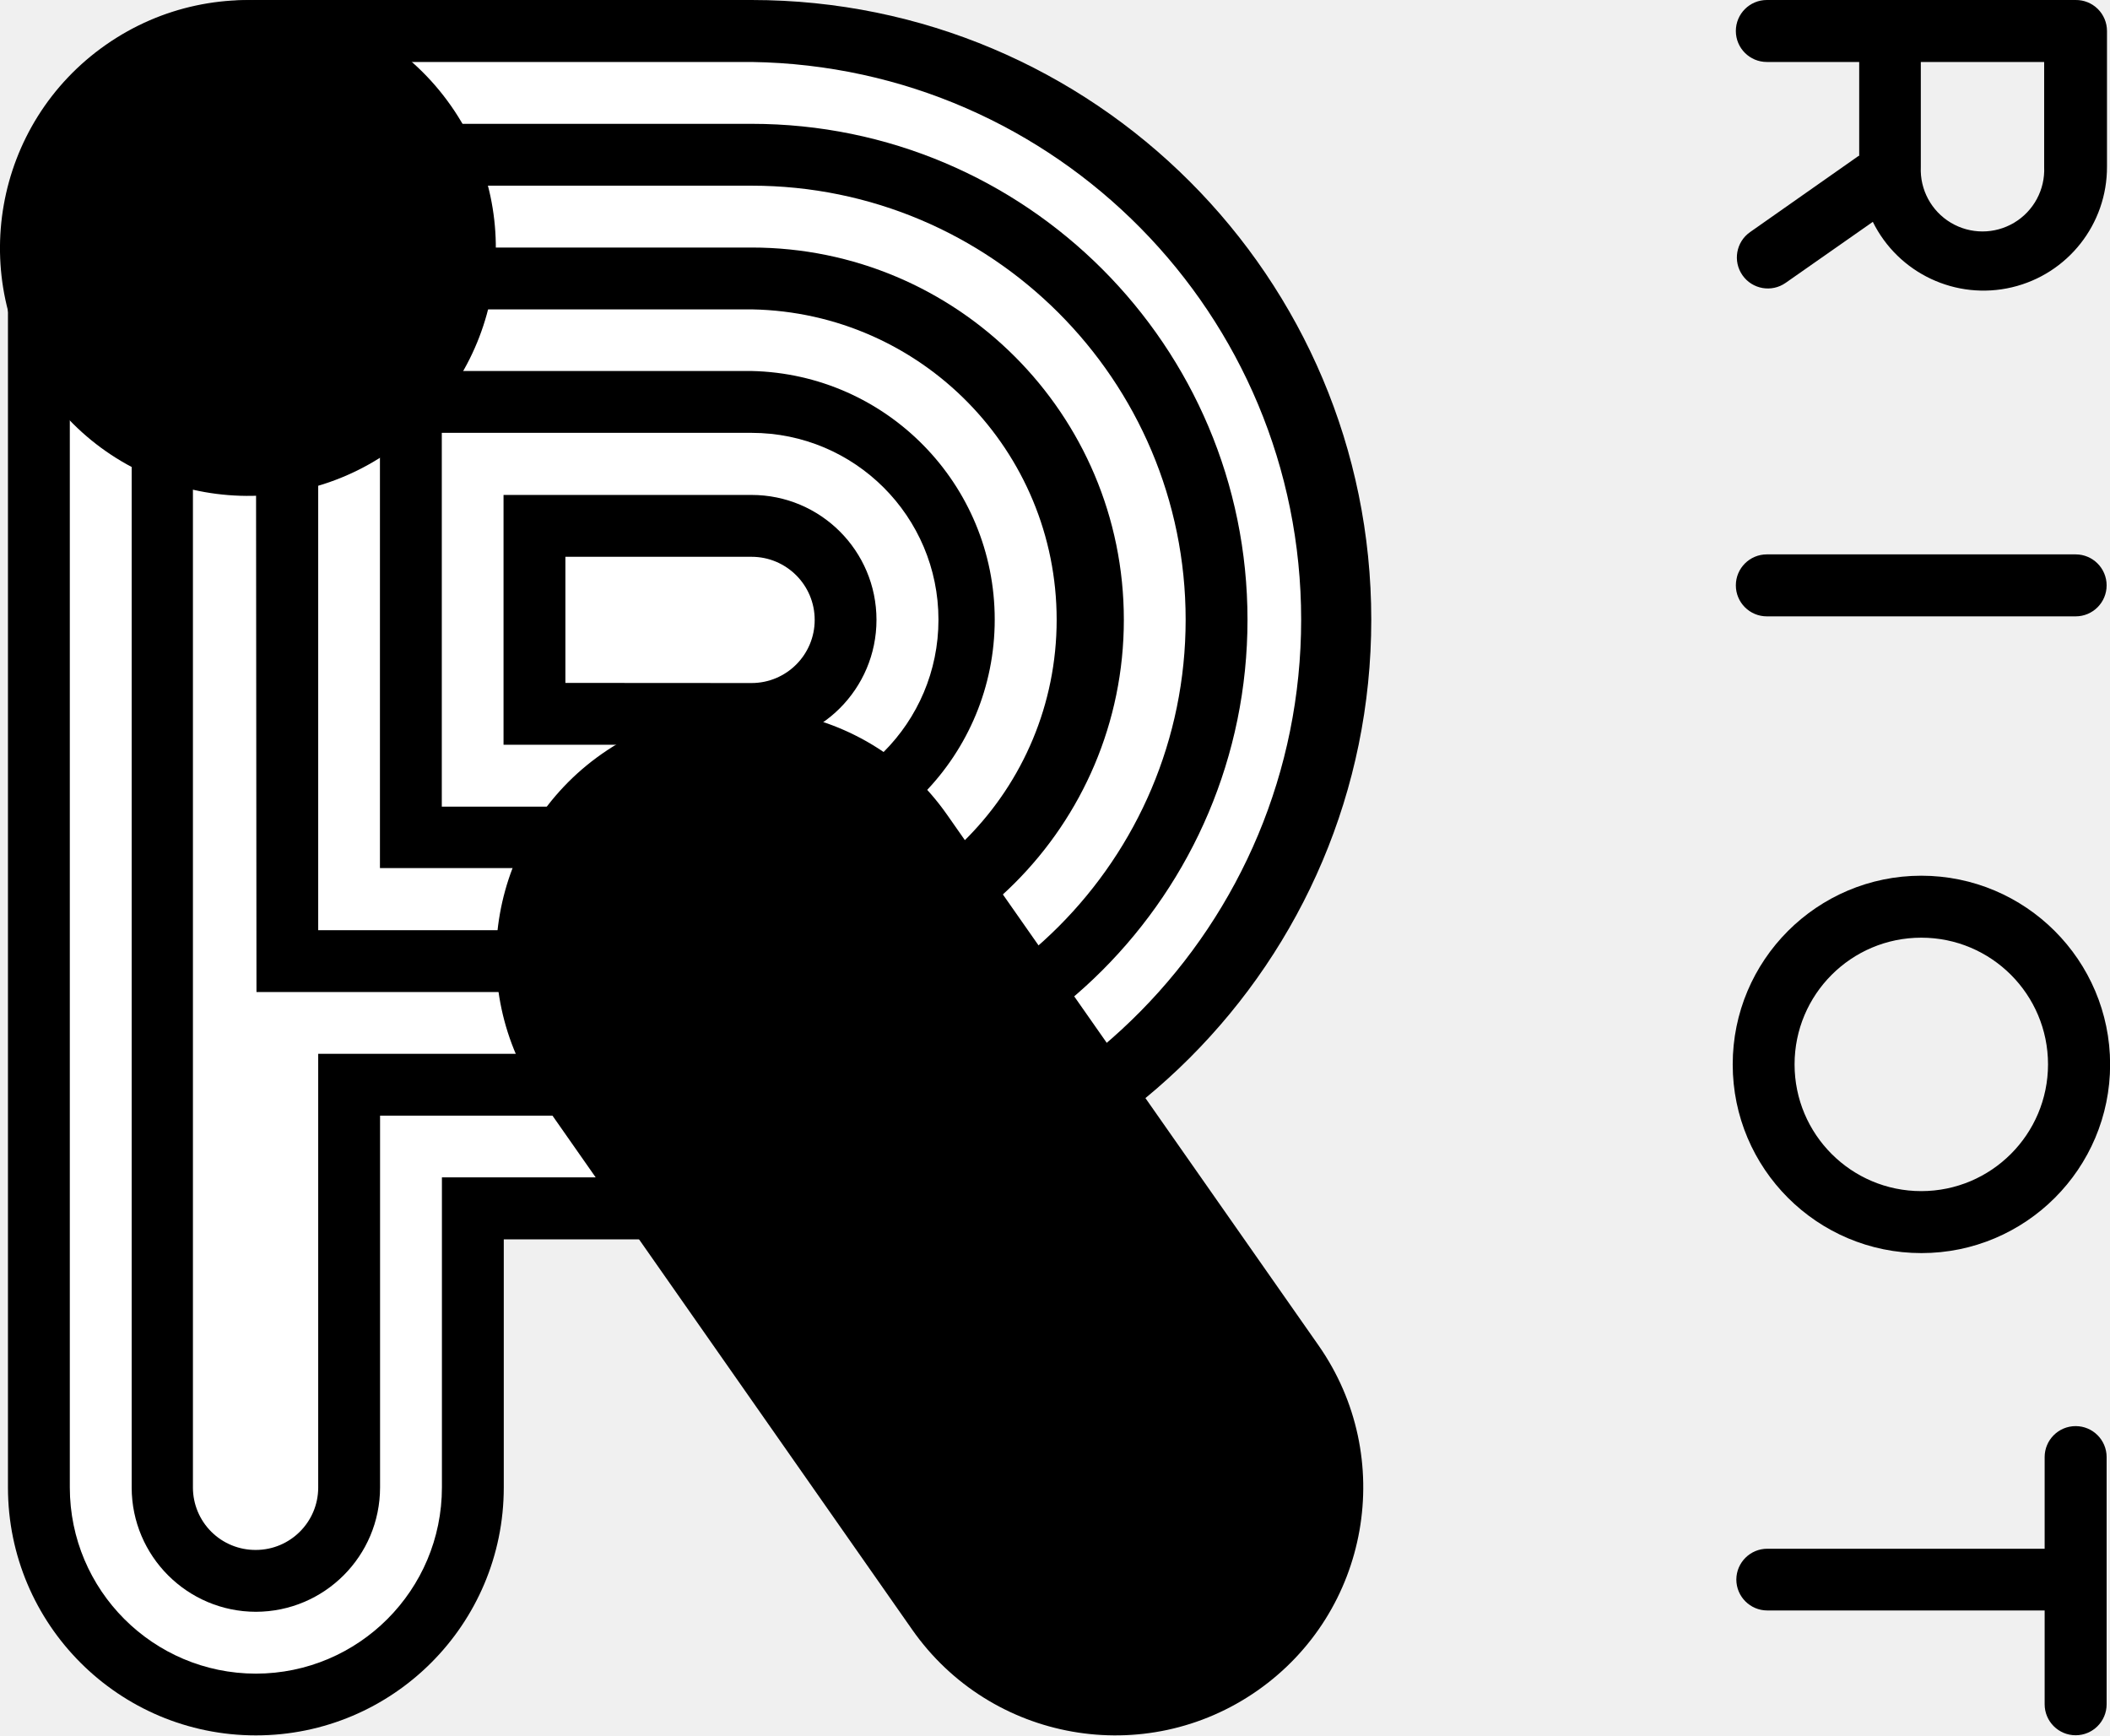
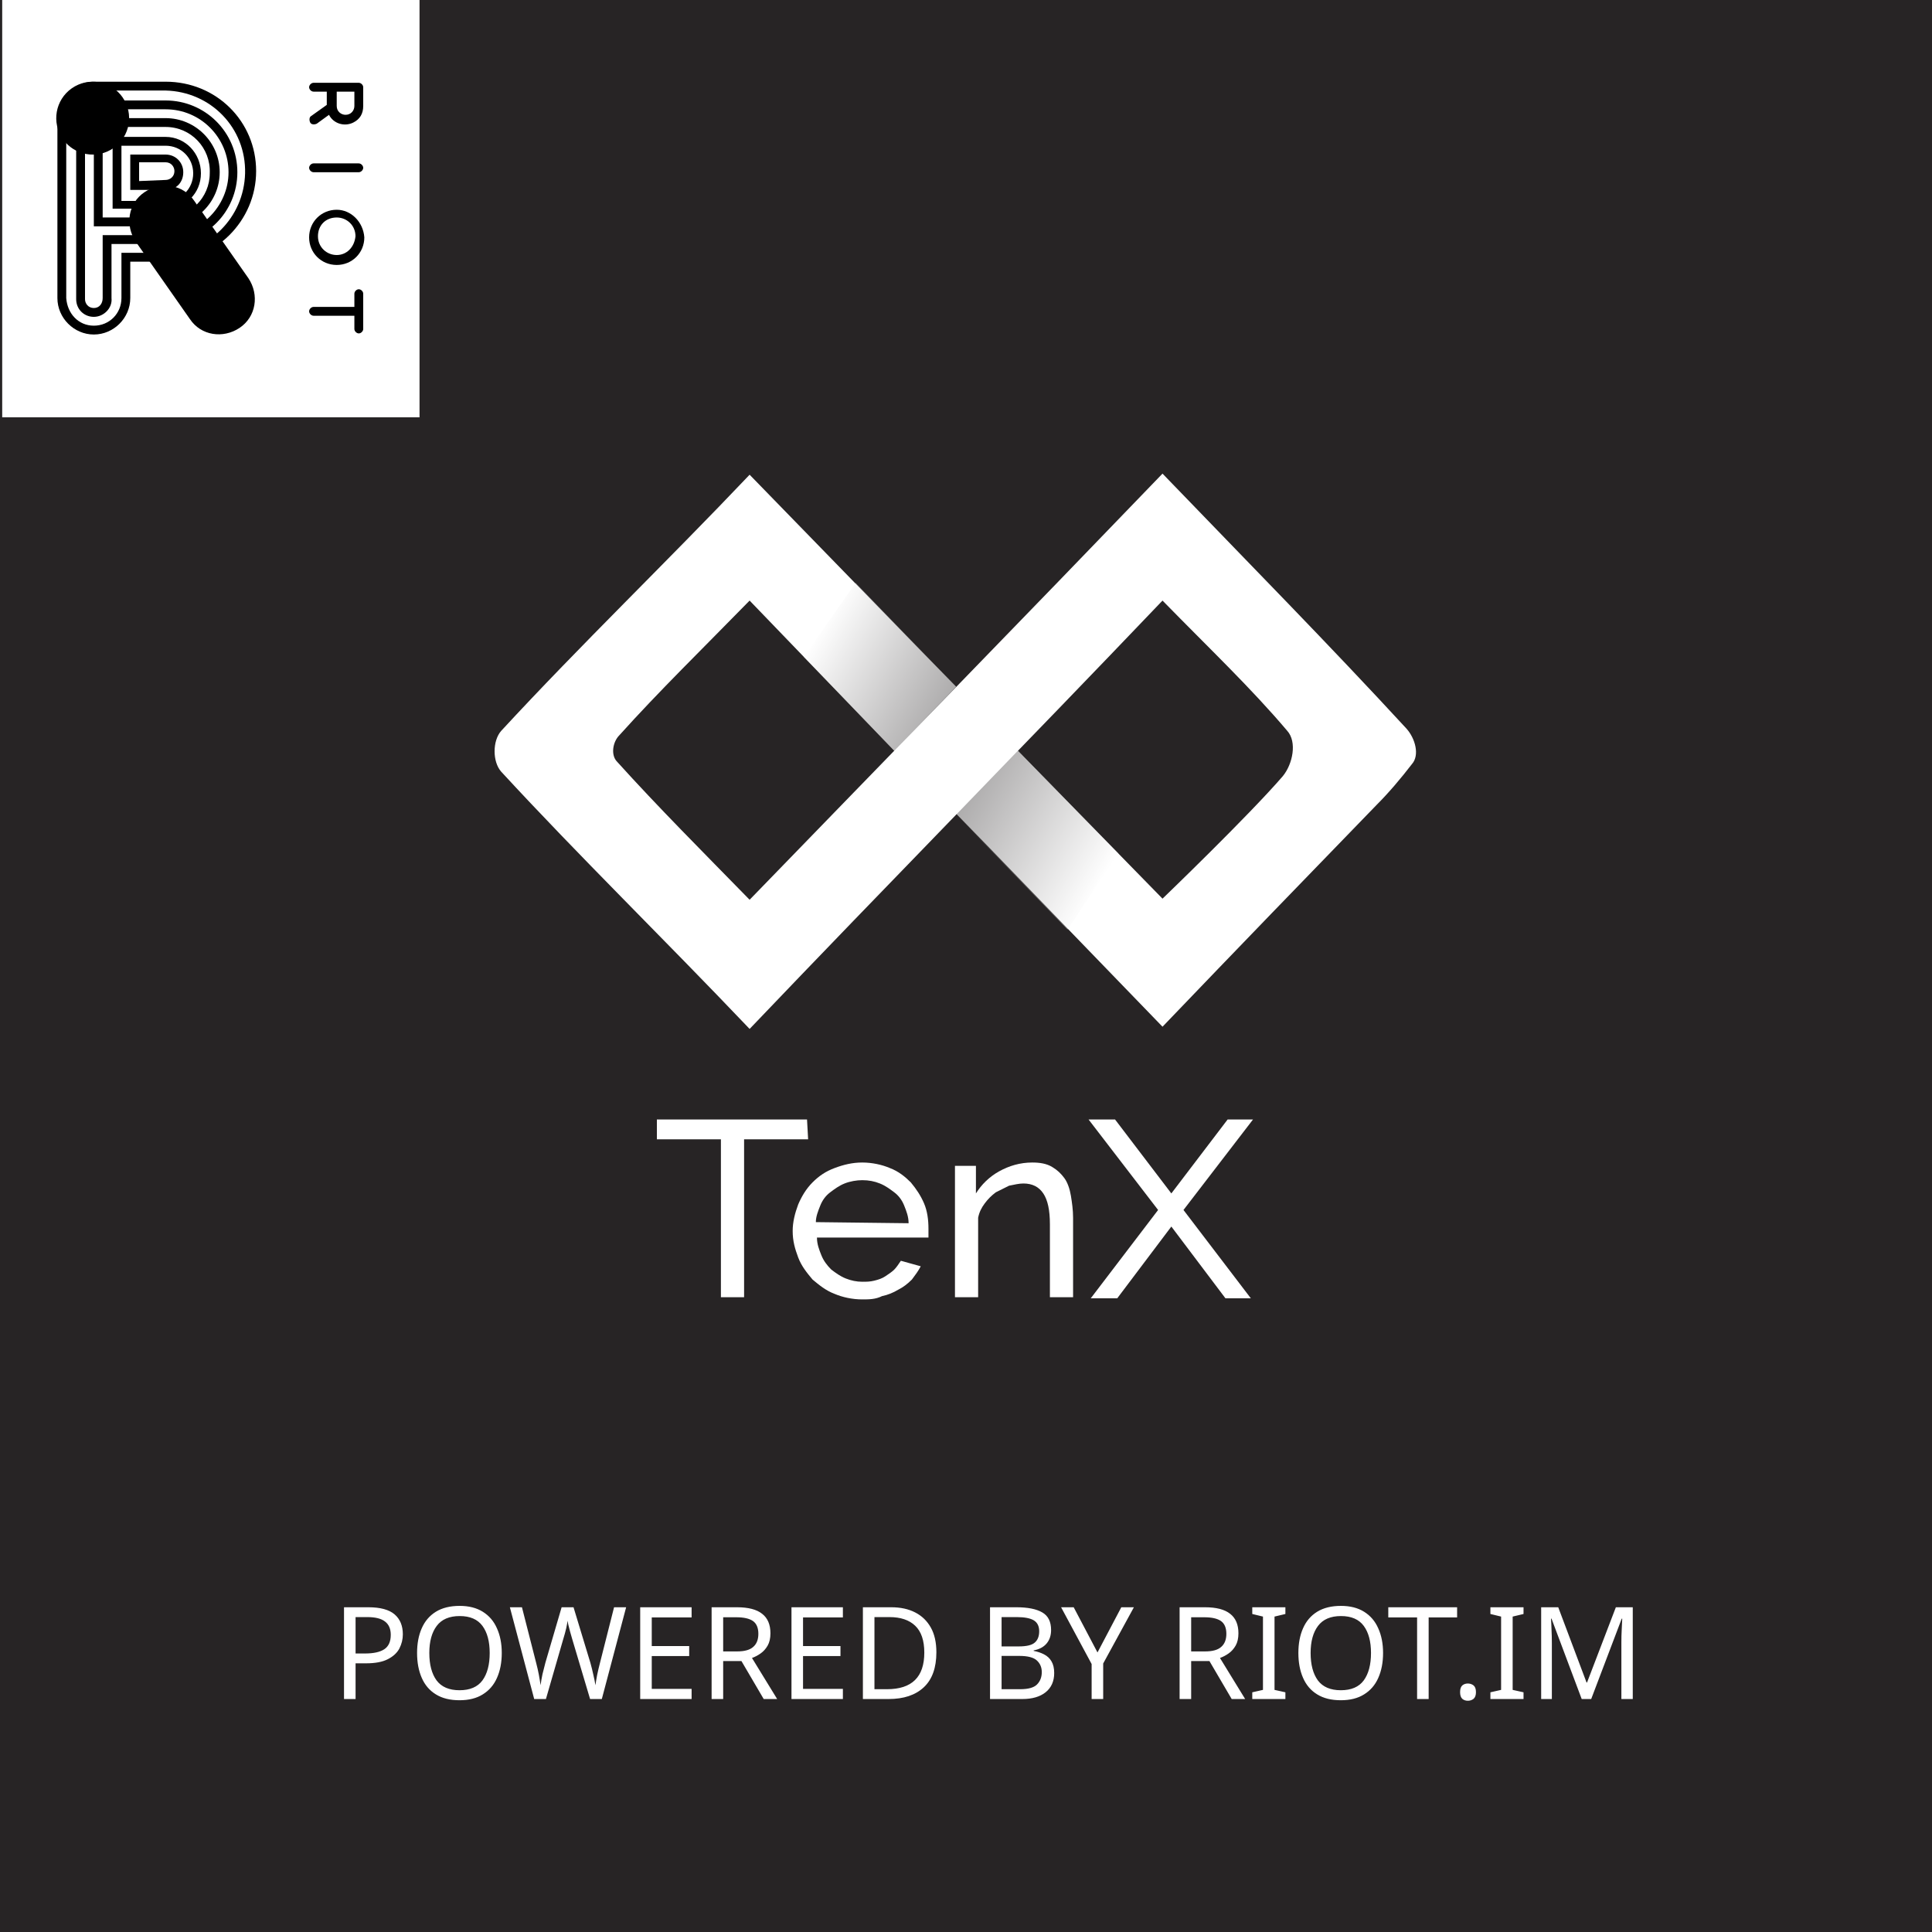
- <svg xmlns="http://www.w3.org/2000/svg" viewBox="0 0 174.99 143.93">
-   <defs>
-     <style type="text/css">.cls-1{fill:#fff;}</style>
-   </defs>
-   <g id="Layer_2" data-name="Layer 2">
-     <g id="Design">
-       <path d="M146.53,51.12h25.61a2.57,2.57,0,0,0,0-5.14H146.53a2.57,2.57,0,0,0,0,5.14Z" />
-       <path d="M146.53,5.14h7.66v7.79l-.05,0-9,6.32a2.57,2.57,0,0,0,2.95,4.21l7.23-5.06a10.24,10.24,0,0,0,19.42-4.59V2.64s0,0,0-.07A2.57,2.57,0,0,0,172.14,0H146.53a2.57,2.57,0,0,0,0,5.14Zm23,8.71a5.12,5.12,0,1,1-10.23,0V5.14h10.23Z" />
-       <path d="M172.14,118.28a2.57,2.57,0,0,0-2.57,2.57v7.6h-23A2.57,2.57,0,0,0,144,131h0a2.57,2.57,0,0,0,2.57,2.57h23v7.78a2.57,2.57,0,0,0,5.14,0V131h0V120.85A2.57,2.57,0,0,0,172.14,118.28Z" />
-       <path d="M159.34,72.63A15.65,15.65,0,1,0,175,88.28,15.67,15.67,0,0,0,159.34,72.63Zm0,26.16a10.51,10.51,0,1,1,10.51-10.51A10.52,10.52,0,0,1,159.34,98.79Z" />
-       <path d="M62.33,0H21.22A20.56,20.56,0,0,0,.66,20.57v102.8a20.56,20.56,0,0,0,41.12,0V102.79H62.33A51.38,51.38,0,0,0,62.33,0Z" />
-       <path class="cls-1" d="M21.22,138.81A15.45,15.45,0,0,1,5.79,123.37V20.57A15.45,15.45,0,0,1,21.09,5.14H62.33a46.26,46.26,0,0,1,0,92.51H36.65v25.71A15.45,15.45,0,0,1,21.22,138.81Z" />
-       <path d="M21.22,133.68a10.32,10.32,0,0,1-10.3-10.3V20.57A10.33,10.33,0,0,1,21,10.27H62.33a41.13,41.13,0,0,1,0,82.26H31.52v30.84A10.32,10.32,0,0,1,21.22,133.68Z" />
-       <path class="cls-1" d="M21.22,128.55A5.18,5.18,0,0,1,16,123.37V20.57a5.2,5.2,0,0,1,5-5.17H62.33a36,36,0,0,1,0,72H26.39v36A5.18,5.18,0,0,1,21.22,128.55Z" />
-       <path d="M21.27,82.28H62.33a30.87,30.87,0,0,0,0-61.75H21.22Z" />
-       <path class="cls-1" d="M26.39,77.15l0-51.49h36a25.75,25.75,0,0,1,0,51.49Z" />
-       <path d="M31.51,72l0-41.23H62.33a20.62,20.62,0,0,1,0,41.23Z" />
-       <path class="cls-1" d="M36.64,66.9l0-31H62.33a15.49,15.49,0,0,1,0,31Z" />
-       <path d="M41.76,61.77l0-20.72H62.33a10.36,10.36,0,0,1,0,20.72Z" />
-       <path class="cls-1" d="M46.89,56.64V46.18H62.33a5.23,5.23,0,0,1,0,10.47Z" />
-       <circle cx="20.56" cy="20.57" r="20.56" transform="translate(-8.08 15.51) rotate(-35)" />
-       <path d="M109.34,111.57a20.56,20.56,0,1,1-33.69,23.59l-30.79-44A20.56,20.56,0,0,1,78.55,67.58Z" />
+ <svg xmlns="http://www.w3.org/2000/svg" version="1.1" id="Layer_1" x="0px" y="0px" viewBox="0 0 175 175" style="enable-background:new 0 0 175 175;" xml:space="preserve">
+   <style type="text/css">
+ 	.st0{fill:#272425;}
+ 	.st1{fill:#FFFFFF;}
+ 	.st2{opacity:0.37;fill:url(#SVGID_1_);enable-background:new    ;}
+ 	.st3{fill:#231F20;}
+ 	.st4{opacity:0.37;fill:url(#SVGID_2_);enable-background:new    ;}
+ 	.st5{font-family:'Roboto-Light';}
+ 	.st6{font-size:11.634px;}
+ </style>
+   <rect class="st0" width="175" height="175" />
+   <g>
+     <rect x="29.7" y="23.5" class="st0" width="113.6" height="113.6" />
+     <g>
+       <g>
+         <path class="st1" d="M67.9,54.4L81,68l5.6-5.8C85.5,61.1,68.3,43.4,67.9,43c-7.5,7.9-15.3,15.4-22.5,23.2c-0.8,0.9-0.8,2.8,0,3.7     c7.1,7.7,14.6,15,22.5,23.3C80.5,80,92.7,67.6,105.3,54.4c4.3,4.4,8,7.9,11.3,11.8c0.9,1,0.5,3-0.4,4.1     c-3.1,3.6-10.9,11.1-10.9,11.1L92.2,68l-5.6,5.7c1.3,1.3,15.9,16.4,18.7,19.3c6.9-7.2,13-13.5,19.4-20.1c1.1-1.1,2.2-2.4,3.2-3.7     c0.7-0.8,0.3-2.3-0.5-3.2c-7-7.6-14.2-14.9-22.1-23.1C92.6,56.1,80.5,68.5,67.9,81.5c-4.3-4.4-8.3-8.4-12-12.5     c-0.6-0.6-0.4-1.8,0.2-2.4C59.7,62.6,63.6,58.8,67.9,54.4z" />
+         <linearGradient id="SVGID_1_" gradientUnits="userSpaceOnUse" x1="73.975" y1="118.645" x2="85.548" y2="111.964" gradientTransform="matrix(1 0 0 -1 0 176)">
+           <stop offset="0" style="stop-color:#FFFFFF" />
+           <stop offset="1" style="stop-color:#231F20" />
+         </linearGradient>
+         <polygon class="st2" points="81,68 86.6,62.2 77.5,52.8 72.8,59.5    " />
+       </g>
+       <g>
+         <g>
+           <path class="st3" d="M73.2,103.2h-5.8v14.3h-2.1v-14.3h-5.8v-1.8h13.6L73.2,103.2L73.2,103.2z" />
+           <path class="st3" d="M78.1,117.7c-0.9,0-1.8-0.2-2.5-0.5c-0.8-0.3-1.4-0.8-2-1.3c-0.5-0.6-1-1.2-1.3-2s-0.5-1.5-0.5-2.4      c0-0.8,0.2-1.6,0.5-2.4c0.3-0.7,0.7-1.4,1.3-2c0.6-0.6,1.2-1,2-1.3s1.6-0.5,2.5-0.5s1.8,0.2,2.5,0.5c0.8,0.3,1.4,0.8,1.9,1.3      c0.5,0.6,0.9,1.2,1.2,1.9c0.3,0.7,0.4,1.5,0.4,2.3c0,0.2,0,0.3,0,0.5c0,0.1,0,0.2,0,0.3H74c0,0.6,0.2,1.1,0.4,1.6      c0.2,0.5,0.5,0.9,0.9,1.3c0.4,0.3,0.8,0.6,1.3,0.8c0.5,0.2,1,0.3,1.5,0.3c0.4,0,0.7,0,1.1-0.1s0.7-0.2,1-0.4      c0.3-0.2,0.6-0.4,0.8-0.6c0.2-0.2,0.4-0.5,0.6-0.8l1.8,0.5c-0.2,0.4-0.5,0.8-0.8,1.2c-0.4,0.4-0.8,0.7-1.2,0.9      c-0.5,0.3-1,0.5-1.5,0.6C79.3,117.7,78.7,117.7,78.1,117.7z M82.3,110.8c0-0.6-0.2-1.1-0.4-1.6c-0.2-0.5-0.5-0.9-0.9-1.2      c-0.4-0.3-0.8-0.6-1.3-0.8c-0.5-0.2-1-0.3-1.6-0.3c-0.5,0-1.1,0.1-1.6,0.3c-0.5,0.2-0.9,0.5-1.3,0.8s-0.7,0.7-0.9,1.2      c-0.2,0.5-0.4,1-0.4,1.5L82.3,110.8L82.3,110.8z" />
+           <path class="st3" d="M97.2,117.5h-2.1v-6.6c0-1.3-0.2-2.2-0.6-2.8c-0.4-0.6-1-0.9-1.8-0.9c-0.4,0-0.8,0.1-1.3,0.2      c-0.4,0.2-0.8,0.4-1.2,0.6c-0.4,0.3-0.7,0.6-1,1s-0.5,0.8-0.6,1.3v7.2h-2.1v-11.9h1.9v2.5c0.5-0.8,1.2-1.5,2.1-2s1.9-0.8,3-0.8      c0.7,0,1.3,0.1,1.8,0.4s0.8,0.6,1.1,1c0.3,0.4,0.5,1,0.6,1.6s0.2,1.3,0.2,2V117.5z" />
+           <path class="st3" d="M101,101.4l5.1,6.7l5.1-6.7h2.3l-6.3,8.2l6.1,8H111l-4.9-6.5l-4.9,6.5h-2.4l6.1-8l-6.3-8.2H101z" />
+         </g>
+         <g>
+           <path class="st1" d="M73.2,103.2h-5.8v14.3h-2.1v-14.3h-5.8v-1.8h13.6L73.2,103.2L73.2,103.2z" />
+           <path class="st1" d="M78.1,117.7c-0.9,0-1.8-0.2-2.5-0.5c-0.8-0.3-1.4-0.8-2-1.3c-0.5-0.6-1-1.2-1.3-2s-0.5-1.5-0.5-2.4      c0-0.8,0.2-1.6,0.5-2.4c0.3-0.7,0.7-1.4,1.3-2c0.6-0.6,1.2-1,2-1.3s1.6-0.5,2.5-0.5s1.8,0.2,2.5,0.5c0.8,0.3,1.4,0.8,1.9,1.3      c0.5,0.6,0.9,1.2,1.2,1.9c0.3,0.7,0.4,1.5,0.4,2.3c0,0.2,0,0.3,0,0.5c0,0.1,0,0.2,0,0.3H74c0,0.6,0.2,1.1,0.4,1.6      c0.2,0.5,0.5,0.9,0.9,1.3c0.4,0.3,0.8,0.6,1.3,0.8c0.5,0.2,1,0.3,1.5,0.3c0.4,0,0.7,0,1.1-0.1s0.7-0.2,1-0.4      c0.3-0.2,0.6-0.4,0.8-0.6c0.2-0.2,0.4-0.5,0.6-0.8l1.8,0.5c-0.2,0.4-0.5,0.8-0.8,1.2c-0.4,0.4-0.8,0.7-1.2,0.9      c-0.5,0.3-1,0.5-1.5,0.6C79.3,117.7,78.7,117.7,78.1,117.7z M82.3,110.8c0-0.6-0.2-1.1-0.4-1.6c-0.2-0.5-0.5-0.9-0.9-1.2      c-0.4-0.3-0.8-0.6-1.3-0.8c-0.5-0.2-1-0.3-1.6-0.3c-0.5,0-1.1,0.1-1.6,0.3c-0.5,0.2-0.9,0.5-1.3,0.8s-0.7,0.7-0.9,1.2      c-0.2,0.5-0.4,1-0.4,1.5L82.3,110.8L82.3,110.8z" />
+           <path class="st1" d="M97.2,117.5h-2.1v-6.6c0-1.3-0.2-2.2-0.6-2.8c-0.4-0.6-1-0.9-1.8-0.9c-0.4,0-0.8,0.1-1.3,0.2      c-0.4,0.2-0.8,0.4-1.2,0.6c-0.4,0.3-0.7,0.6-1,1s-0.5,0.8-0.6,1.3v7.2h-2.1v-11.9h1.9v2.5c0.5-0.8,1.2-1.5,2.1-2s1.9-0.8,3-0.8      c0.7,0,1.3,0.1,1.8,0.4s0.8,0.6,1.1,1c0.3,0.4,0.5,1,0.6,1.6s0.2,1.3,0.2,2V117.5z" />
+           <path class="st1" d="M101,101.4l5.1,6.7l5.1-6.7h2.3l-6.3,8.2l6.1,8H111l-4.9-6.5l-4.9,6.5h-2.4l6.1-8l-6.3-8.2H101z" />
+         </g>
+       </g>
+       <linearGradient id="SVGID_2_" gradientUnits="userSpaceOnUse" x1="87.55" y1="103.884" x2="100.076" y2="96.652" gradientTransform="matrix(1 0 0 -1 0 176)">
+         <stop offset="0" style="stop-color:#231F20" />
+         <stop offset="1" style="stop-color:#FFFFFF" />
+       </linearGradient>
+       <polygon class="st4" points="92.2,68 86.6,73.8 96.7,84.2 101.3,77.3   " />
+     </g>
+   </g>
+   <rect x="0.2" class="st1" width="37.8" height="37.8" />
+   <text transform="matrix(1 0 0 1 30.0359 153.8977)" class="st1 st5 st6">POWERED BY RIOT.IM</text>
+   <g id="Layer_2_1_">
+     <g id="Design_1_">
+       <path d="M28.4,15.6h4.1c0.2,0,0.4-0.2,0.4-0.4s-0.2-0.4-0.4-0.4h-4.1c-0.2,0-0.4,0.2-0.4,0.4C28,15.4,28.2,15.6,28.4,15.6z" />
+       <path d="M28.4,8.3h1.2v1.2l0,0l-1.4,1c-0.2,0.1-0.2,0.4-0.1,0.6c0.1,0.2,0.4,0.2,0.6,0.1l1.1-0.8c0.4,0.8,1.4,1.1,2.2,0.7    c0.6-0.3,0.9-0.8,0.9-1.5V7.9l0,0c0-0.2-0.2-0.4-0.4-0.4l0,0h-4.1c-0.2,0-0.4,0.2-0.4,0.4S28.2,8.3,28.4,8.3z M32.1,9.6    c0,0.4-0.3,0.8-0.8,0.8c-0.4,0-0.8-0.3-0.8-0.8c0,0,0,0,0-0.1V8.3h1.6V9.6z" />
+       <path d="M32.5,26.2c-0.2,0-0.4,0.2-0.4,0.4l0,0v1.2h-3.7c-0.2,0-0.4,0.2-0.4,0.4l0,0c0,0.2,0.2,0.4,0.4,0.4l0,0h3.7v1.2    c0,0.2,0.2,0.4,0.4,0.4s0.4-0.2,0.4-0.4v-1.6l0,0v-1.6C32.9,26.4,32.7,26.2,32.5,26.2L32.5,26.2z" />
+       <path d="M30.5,19c-1.4,0-2.5,1.1-2.5,2.5s1.1,2.5,2.5,2.5s2.5-1.1,2.5-2.5C32.9,20.1,31.8,19,30.5,19z M30.5,23.1    c-0.9,0-1.7-0.7-1.7-1.7s0.7-1.7,1.7-1.7c0.9,0,1.7,0.7,1.7,1.7l0,0C32.1,22.4,31.4,23.1,30.5,23.1z" />
+       <path d="M15,7.4H8.5c-1.8,0-3.3,1.5-3.3,3.3l0,0V27c0,1.8,1.5,3.3,3.3,3.3s3.3-1.5,3.3-3.3v-3.3H15c4.5,0,8.2-3.7,8.2-8.2    S19.6,7.4,15,7.4z" />
+       <path class="st1" d="M8.5,29.5c-1.4,0-2.4-1.1-2.5-2.5V10.7c0-1.3,1.1-2.4,2.4-2.5H15c4.1,0.1,7.3,3.4,7.2,7.5    c-0.1,4-3.3,7.2-7.2,7.2h-4V27C11,28.4,9.9,29.5,8.5,29.5z" />
+       <path d="M8.5,28.7c-0.9,0-1.6-0.7-1.6-1.6V10.7c0-0.9,0.7-1.6,1.6-1.6H15c3.6,0,6.5,2.9,6.5,6.5s-2.9,6.5-6.5,6.5h-4.9V27    C10.2,27.9,9.4,28.7,8.5,28.7z" />
+       <path class="st1" d="M8.5,27.9c-0.5,0-0.8-0.4-0.8-0.8l0,0V10.7c0-0.4,0.4-0.8,0.8-0.8H15c3.2,0,5.7,2.6,5.7,5.7s-2.6,5.7-5.7,5.7    H9.3V27C9.3,27.5,9,27.9,8.5,27.9z" />
+       <path d="M8.5,20.5H15c2.7,0,4.9-2.2,4.9-4.9s-2.2-4.9-4.9-4.9H8.5V20.5z" />
+       <path class="st1" d="M9.3,19.7v-8.2H15c2.3,0,4.1,1.9,4,4.2c0,2.2-1.8,4-4,4H9.3z" />
+       <path d="M10.2,18.9v-6.5H15c1.8,0,3.2,1.5,3.2,3.3s-1.4,3.2-3.2,3.2H10.2z" />
+       <path class="st1" d="M11,18.1v-4.9h4c1.4,0,2.5,1.1,2.5,2.5s-1.1,2.5-2.5,2.5l0,0h-4V18.1z" />
+       <path d="M11.8,17.2V14H15c0.9,0,1.6,0.7,1.6,1.6c0,0.9-0.6,1.6-1.6,1.6l0,0H11.8z" />
+       <path class="st1" d="M12.6,16.4v-1.7H15c0.5,0,0.8,0.4,0.8,0.8c0,0.5-0.4,0.8-0.8,0.8L12.6,16.4z" />
+       <ellipse transform="matrix(0.8192 -0.5736 0.5736 0.8192 -4.6236 6.7548)" cx="8.4" cy="10.7" rx="3.3" ry="3.3" />
+       <path d="M22.5,25.2c1,1.5,0.7,3.5-0.8,4.5s-3.5,0.7-4.5-0.8l0,0l-4.9-7c-1-1.5-0.7-3.5,0.8-4.5s3.5-0.7,4.5,0.8L22.5,25.2z" />
    </g>
  </g>
</svg>
